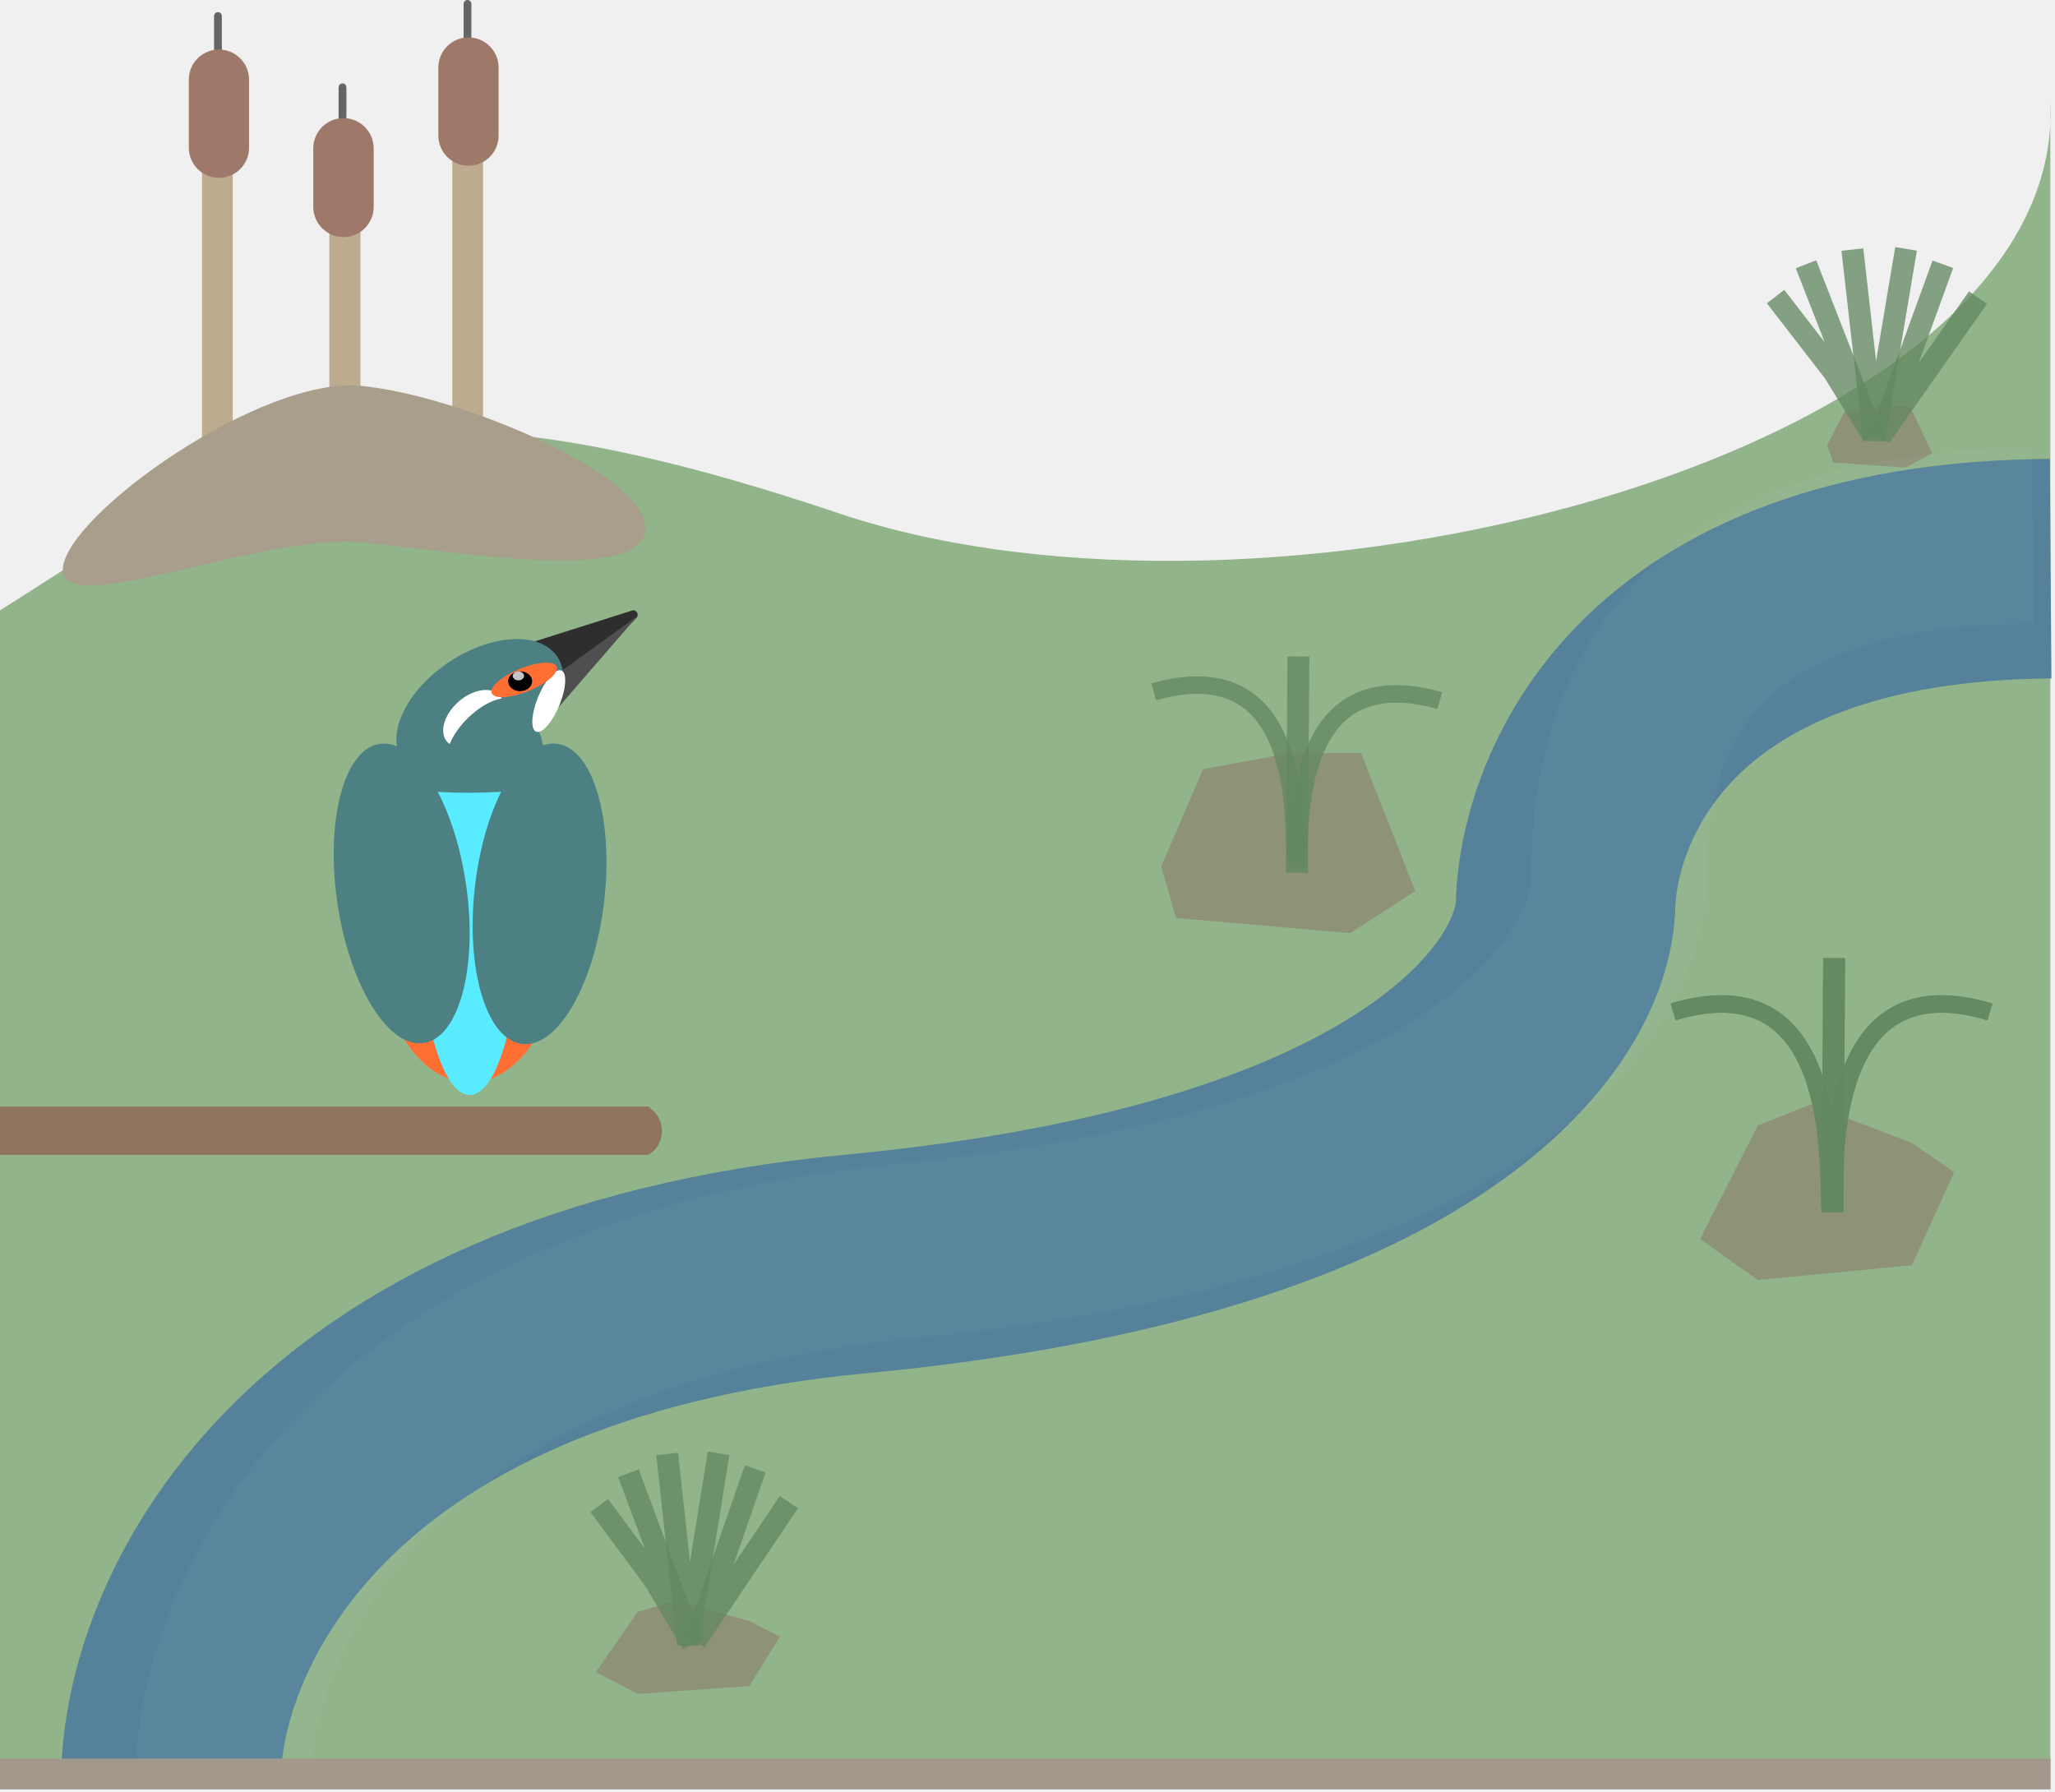
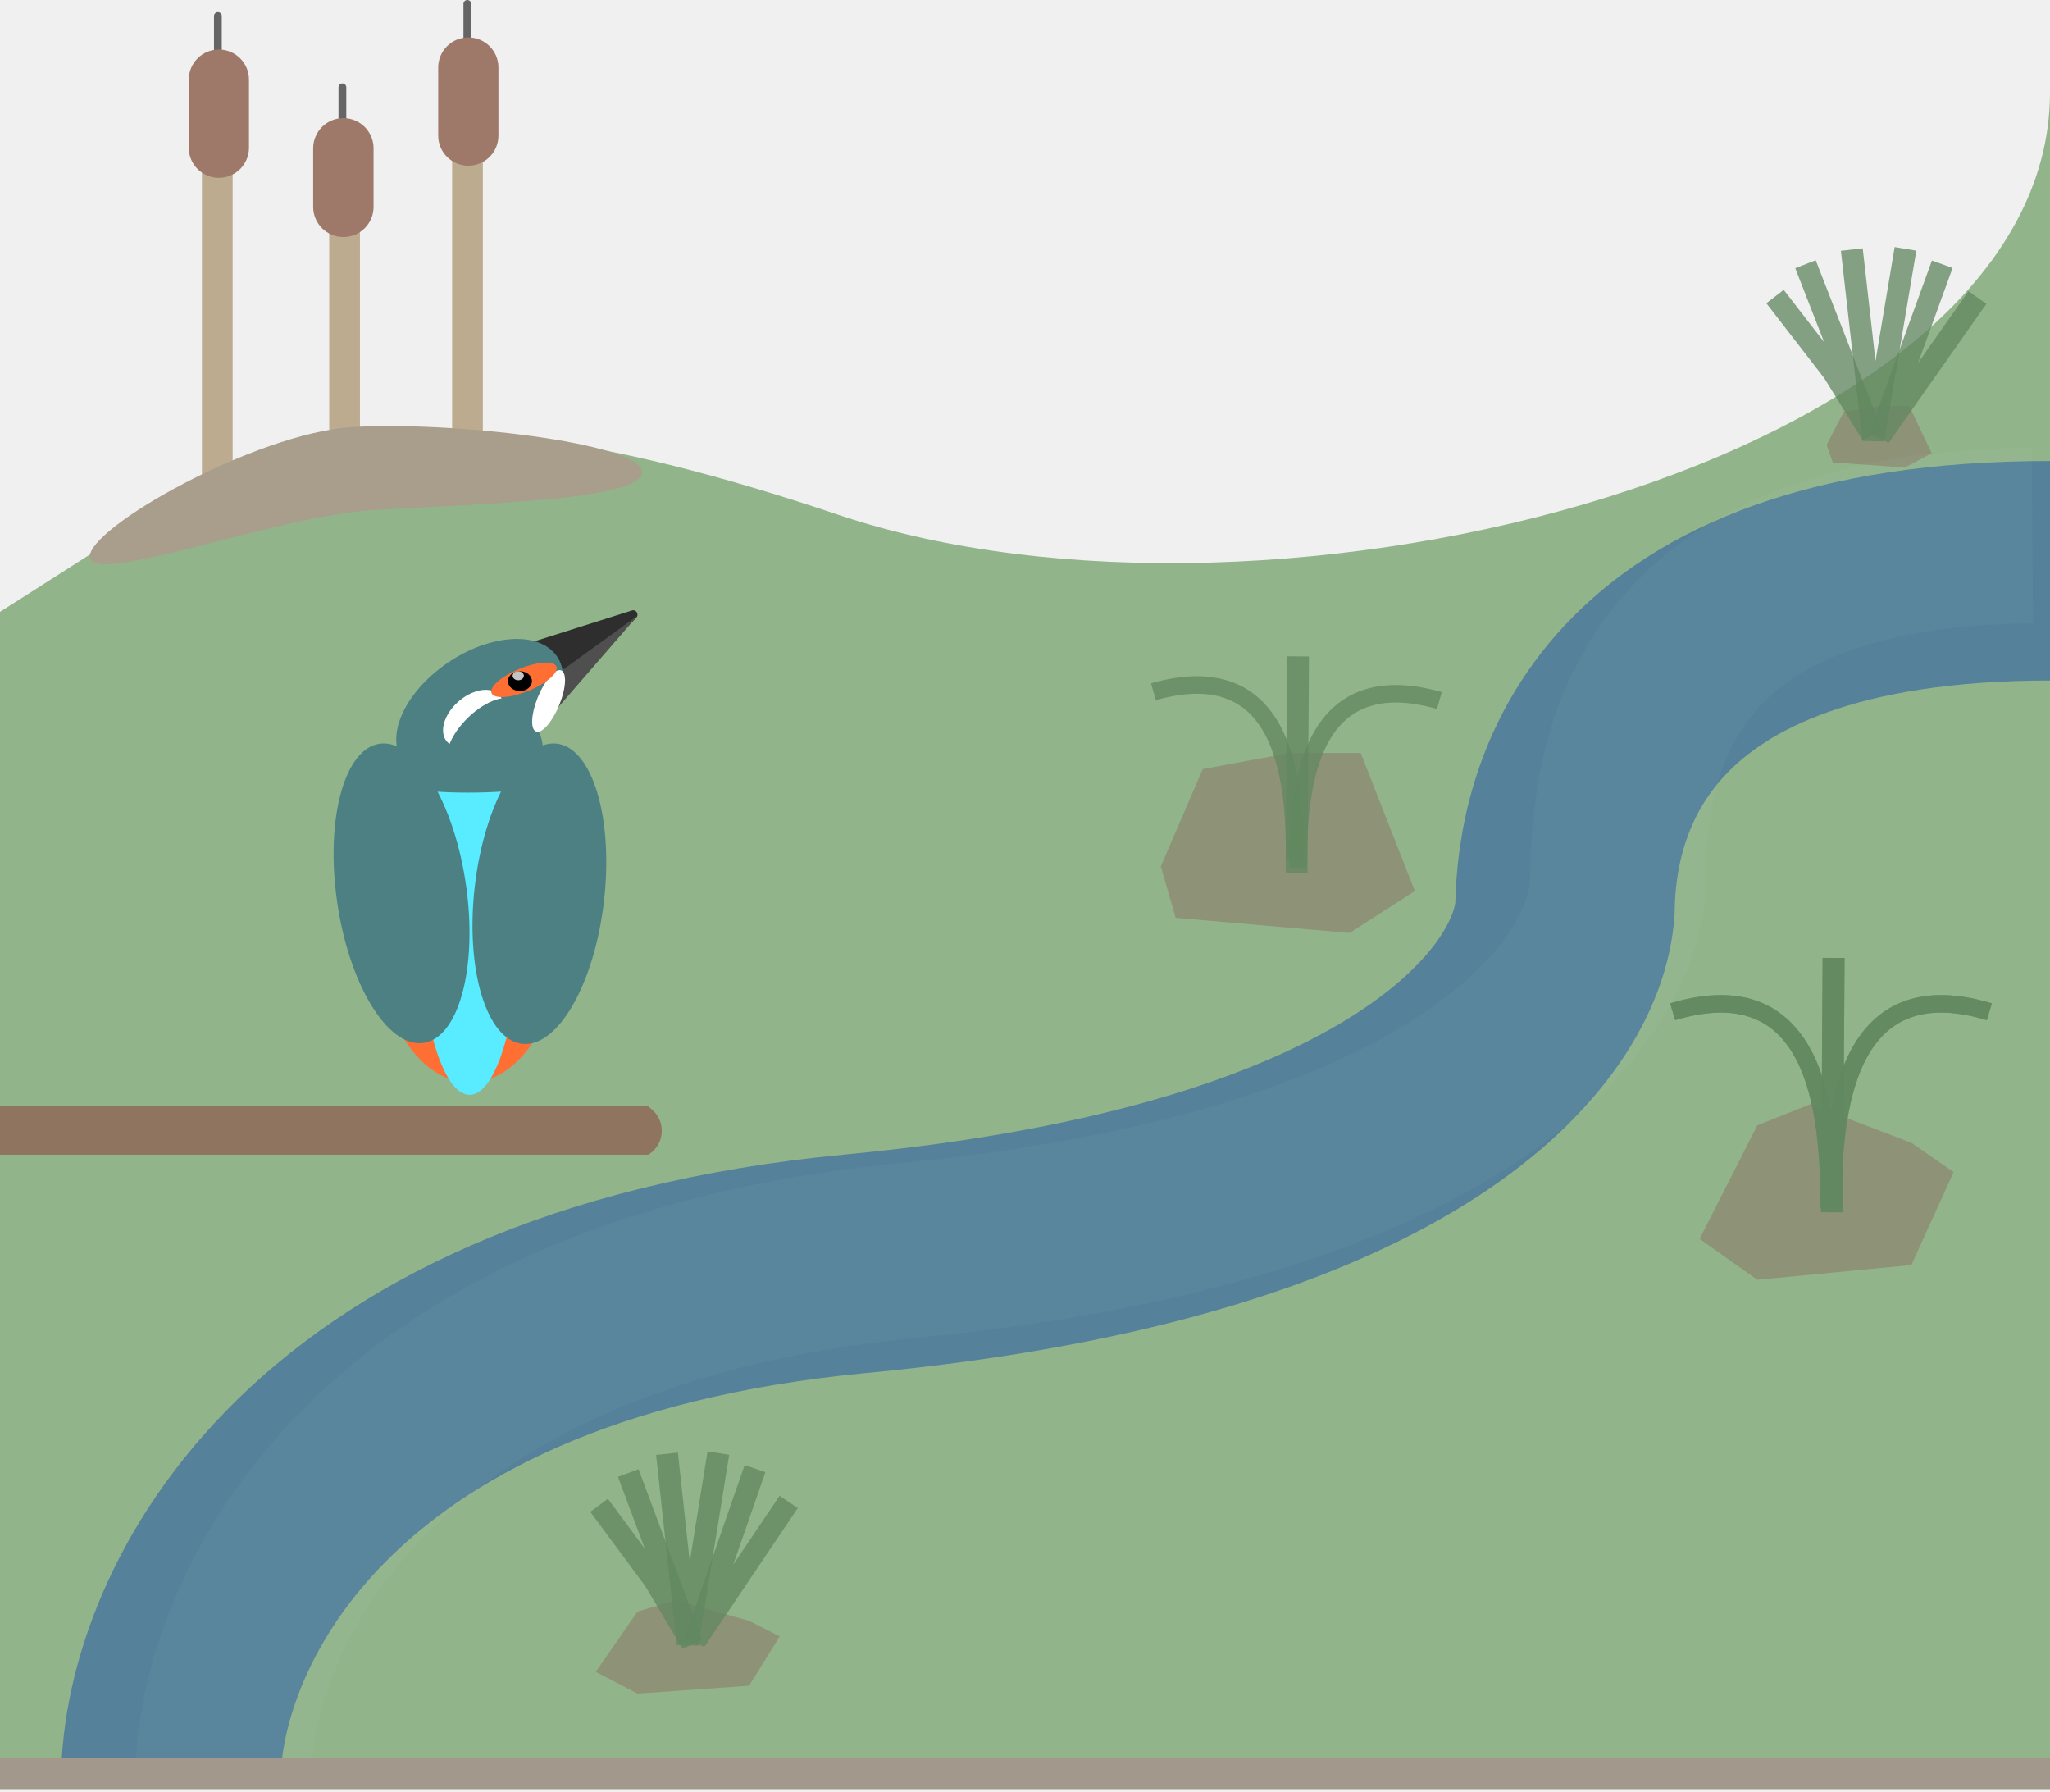
- <svg xmlns="http://www.w3.org/2000/svg" width="468" height="408" viewBox="0 0 468 408" fill="none">
-   <path d="M0 139C55.985 103.758 80.482 79.612 190.969 116.879C287.674 149.498 463.064 105.338 466.935 28.199V22.984C467.022 24.739 467.021 26.477 466.935 28.199V400.984H0V139Z" fill="#92B48A" />
+ <svg xmlns="http://www.w3.org/2000/svg" width="467" height="408" viewBox="0 0 467 408" fill="none">
+   <path d="M190.995 117.257C80.493 80.037 55.993 104.152 0 139.349V401H467V21C467 105.392 289.873 150.561 190.995 117.257Z" fill="#92B48A" />
  <path d="M143.96 139.042C144.946 138.73 145.652 139.984 144.912 140.733L125.737 160.175C125.277 160.641 124.523 160.545 124.205 159.979L117.817 148.633C117.498 148.067 117.783 147.331 118.397 147.137L143.96 139.042Z" fill="#2E2E2E" />
-   <path d="M145.243 140.246L126.055 162.37L121.676 157.277L145.243 140.246Z" fill="#504F4F" />
+   <path d="M145.245 140.246L126.057 162.37L121.678 157.277L145.245 140.246Z" fill="#504F4F" />
  <ellipse cx="108.593" cy="198.976" rx="23.577" ry="35.315" fill="#4C8083" />
-   <ellipse cx="106.975" cy="210.616" rx="21.682" ry="35.928" fill="#FF6E33" />
-   <ellipse rx="12.865" ry="18.719" transform="matrix(0.78678 0.617234 -0.713144 0.701017 106.972 176.814)" fill="#4C8083" />
-   <ellipse cx="106.975" cy="208.94" rx="11.444" ry="40.422" fill="#59EBFF" />
+   <ellipse cx="106.973" cy="210.616" rx="21.682" ry="35.928" fill="#FF6E33" />
+   <ellipse rx="12.865" ry="18.719" transform="matrix(0.78678 0.617234 -0.713144 0.701017 106.97 176.814)" fill="#4C8083" />
+   <ellipse cx="106.973" cy="208.94" rx="11.444" ry="40.422" fill="#59EBFF" />
  <ellipse rx="14.812" ry="34.432" transform="matrix(0.994666 -0.103144 0.137725 0.99047 91.4757 203.469)" fill="#4C8083" />
-   <ellipse rx="14.812" ry="34.413" transform="matrix(0.994661 0.103198 -0.112765 0.993622 122.88 203.559)" fill="#4C8083" />
+   <ellipse rx="14.812" ry="34.413" transform="matrix(0.994661 0.103198 -0.112765 0.993622 122.878 203.559)" fill="#4C8083" />
  <ellipse rx="12.862" ry="21.128" transform="matrix(0.711101 0.70309 -0.788521 0.615008 109.275 161.361)" fill="#4C8083" />
-   <ellipse rx="20.55" ry="3.457" transform="matrix(0.999874 -0.0158927 -0.015323 0.999883 108.627 177.062)" fill="#4C8083" />
+   <ellipse rx="20.55" ry="3.457" transform="matrix(0.999874 -0.0158927 -0.015323 0.999883 108.625 177.062)" fill="#4C8083" />
  <ellipse rx="2.605" ry="7.528" transform="matrix(0.955462 0.295113 -0.371808 0.928309 124.975 159.659)" fill="white" />
-   <ellipse rx="5.211" ry="7.931" transform="matrix(0.807943 0.589261 -0.687127 0.726538 107.816 163.655)" fill="white" />
+   <ellipse rx="5.211" ry="7.931" transform="matrix(0.807943 0.589261 -0.687127 0.726538 107.818 163.655)" fill="white" />
  <ellipse rx="5.021" ry="10.359" transform="matrix(0.807943 0.589261 -0.687127 0.726538 110.021 167.082)" fill="#4C8083" />
-   <ellipse rx="2.726" ry="7.981" transform="matrix(0.482289 0.876012 -0.920475 0.390802 119.371 154.842)" fill="#FF6E33" />
-   <ellipse cx="118.449" cy="155.145" rx="2.735" ry="2.26" fill="black" />
+   <ellipse rx="2.726" ry="7.981" transform="matrix(0.482289 0.876012 -0.920475 0.390802 119.373 154.842)" fill="#FF6E33" />
+   <ellipse cx="118.447" cy="155.145" rx="2.735" ry="2.26" fill="black" />
  <ellipse cx="118.056" cy="153.914" rx="1.287" ry="1.029" fill="#C4C4C4" />
  <path d="M273.982 175.171L293.812 171.5L309.971 171.5L322.31 202.943L307.457 212.5L267.818 209.053L264.434 197.33L273.982 175.171Z" fill="#8B796A" fill-opacity="0.55" />
  <path d="M420.06 93.753L428.266 92.5L434.952 92.5L440.058 103.236L433.912 106.5L417.51 105.323L416.109 101.32L420.06 93.753Z" fill="#8B796A" fill-opacity="0.55" />
  <path d="M435.417 260.288L412.402 251.5L400.322 256.307L387.171 282.176L400.322 291.5L435.417 288.137L445.047 266.955L435.417 260.288Z" fill="#8B796A" fill-opacity="0.55" />
  <path d="M170.648 369.169L153.982 364.5L145.234 367.054L135.711 380.798L145.234 385.752L170.648 383.965L177.621 372.711L170.648 369.169Z" fill="#8B796A" fill-opacity="0.55" />
-   <path d="M38.928 406.5C38.437 371.922 68.967 299.779 195.016 287.832C321.065 275.884 354.863 230.951 356.499 207.002C356.826 182.919 375.513 130.146 467.006 129.5" stroke="#55819A" stroke-width="50" />
+   <path d="M38.928 406.5C38.437 371.922 68.967 299.779 195.016 287.832C321.065 275.884 354.863 230.951 356.499 207.002C356.826 182.919 368 130 467 130" stroke="#55819A" stroke-width="50" />
  <path d="M50.799 406.416C50.308 370.981 80.853 297.051 206.962 284.808C333.071 272.564 366.885 226.517 368.522 201.975C368.85 177.295 371.471 122.662 463.009 122" stroke="#BAE4E7" stroke-opacity="0.04" stroke-width="40" />
  <path d="M417.703 218.186L417.34 276.115" stroke="#618760" stroke-opacity="0.76" stroke-width="5" />
  <path d="M417.703 218.186L417.34 276.115" stroke="#618760" stroke-opacity="0.76" stroke-width="5" />
  <path d="M417.501 275.195C417.615 257.669 418.417 219.975 453.187 230.443" stroke="#618760" stroke-opacity="0.76" stroke-width="4" />
  <path d="M417.501 275.195C417.615 257.669 418.417 219.975 453.187 230.443" stroke="#618760" stroke-opacity="0.76" stroke-width="4" />
  <path d="M416.721 275.195C416.607 257.669 415.806 219.975 381.036 230.443" stroke="#618760" stroke-opacity="0.76" stroke-width="4" />
  <path d="M416.721 275.195C416.607 257.669 415.806 219.975 381.036 230.443" stroke="#618760" stroke-opacity="0.76" stroke-width="4" />
  <path d="M295.695 149.5L295.367 198.762" stroke="#618760" stroke-opacity="0.76" stroke-width="5" />
  <path d="M295.682 197.611C295.785 182.707 296.508 150.653 327.898 159.555" stroke="#618760" stroke-opacity="0.76" stroke-width="4" />
  <path d="M294.967 195.611C294.864 180.707 294.14 148.653 262.751 157.555" stroke="#618760" stroke-opacity="0.76" stroke-width="4" />
  <rect y="400.5" width="467.001" height="7" fill="#A2998C" />
  <path d="M0 251.998H147.684L148.575 252.772C151.829 255.598 151.378 260.777 147.684 262.998V262.998H0V251.998Z" fill="#8F745F" />
  <path d="M411.298 60.181L426.458 99.008L417.635 84.709L404.361 67.543" stroke="#618760" stroke-opacity="0.76" stroke-width="5" />
  <path d="M434.081 56.675L426.769 100.143L421.852 56.838" stroke="#618760" stroke-opacity="0.76" stroke-width="5" />
  <path d="M450.469 67.767L428.198 99.444L442.457 60.183" stroke="#618760" stroke-opacity="0.76" stroke-width="5" />
  <path d="M143.117 335.501L157.628 374.327L149.183 360.028L136.477 342.862" stroke="#618760" stroke-opacity="0.76" stroke-width="5" />
  <path d="M163.649 330.956L156.65 374.424L151.944 331.119" stroke="#618760" stroke-opacity="0.76" stroke-width="5" />
  <path d="M179.665 342.084L158.348 373.762L171.996 334.5" stroke="#618760" stroke-opacity="0.76" stroke-width="5" />
-   <rect x="75" y="46" width="7.101" height="74.125" rx="3.55" fill="#BDAB90" />
+   <rect x="75" y="46" width="7" height="67" rx="3.5" fill="#BDAB90" />
  <rect x="46" y="33.984" width="7" height="86" rx="3.5" fill="#BDAB90" />
  <rect x="48.75" y="2.761" width="1.77" height="11.77" rx="0.885" fill="#656565" />
  <rect x="43" y="11.283" width="13.718" height="29.221" rx="6.859" fill="#9E7969" />
  <rect x="77.113" y="19" width="1.775" height="10.912" rx="0.888" fill="#656565" />
  <rect x="71.344" y="26.901" width="13.758" height="27.091" rx="6.879" fill="#9E7969" />
-   <rect x="103" y="30.984" width="7" height="85" rx="3.5" fill="#BDAB90" />
+   <rect x="103" y="31" width="7" height="77" rx="3.5" fill="#BDAB90" />
  <rect x="105.578" width="1.77" height="11.77" rx="0.885" fill="#656565" />
  <rect x="99.828" y="8.522" width="13.718" height="29.221" rx="6.859" fill="#9E7969" />
-   <path d="M146.931 120.681C145.785 132.984 104.827 125.632 82.129 123.516C59.43 121.401 13.179 141.611 14.325 129.309C15.472 117.006 59.38 85.749 82.078 87.865C104.777 89.98 148.078 108.378 146.931 120.681Z" fill="#A99D8B" />
+   <path d="M146.251 107.455C146.68 114.119 106.584 114.799 84.606 116.217C62.627 117.634 20.887 133.549 20.457 126.885C20.027 120.221 58.155 98.701 80.133 97.284C102.111 95.866 145.821 100.791 146.251 107.455Z" fill="#A99D8B" />
</svg>
